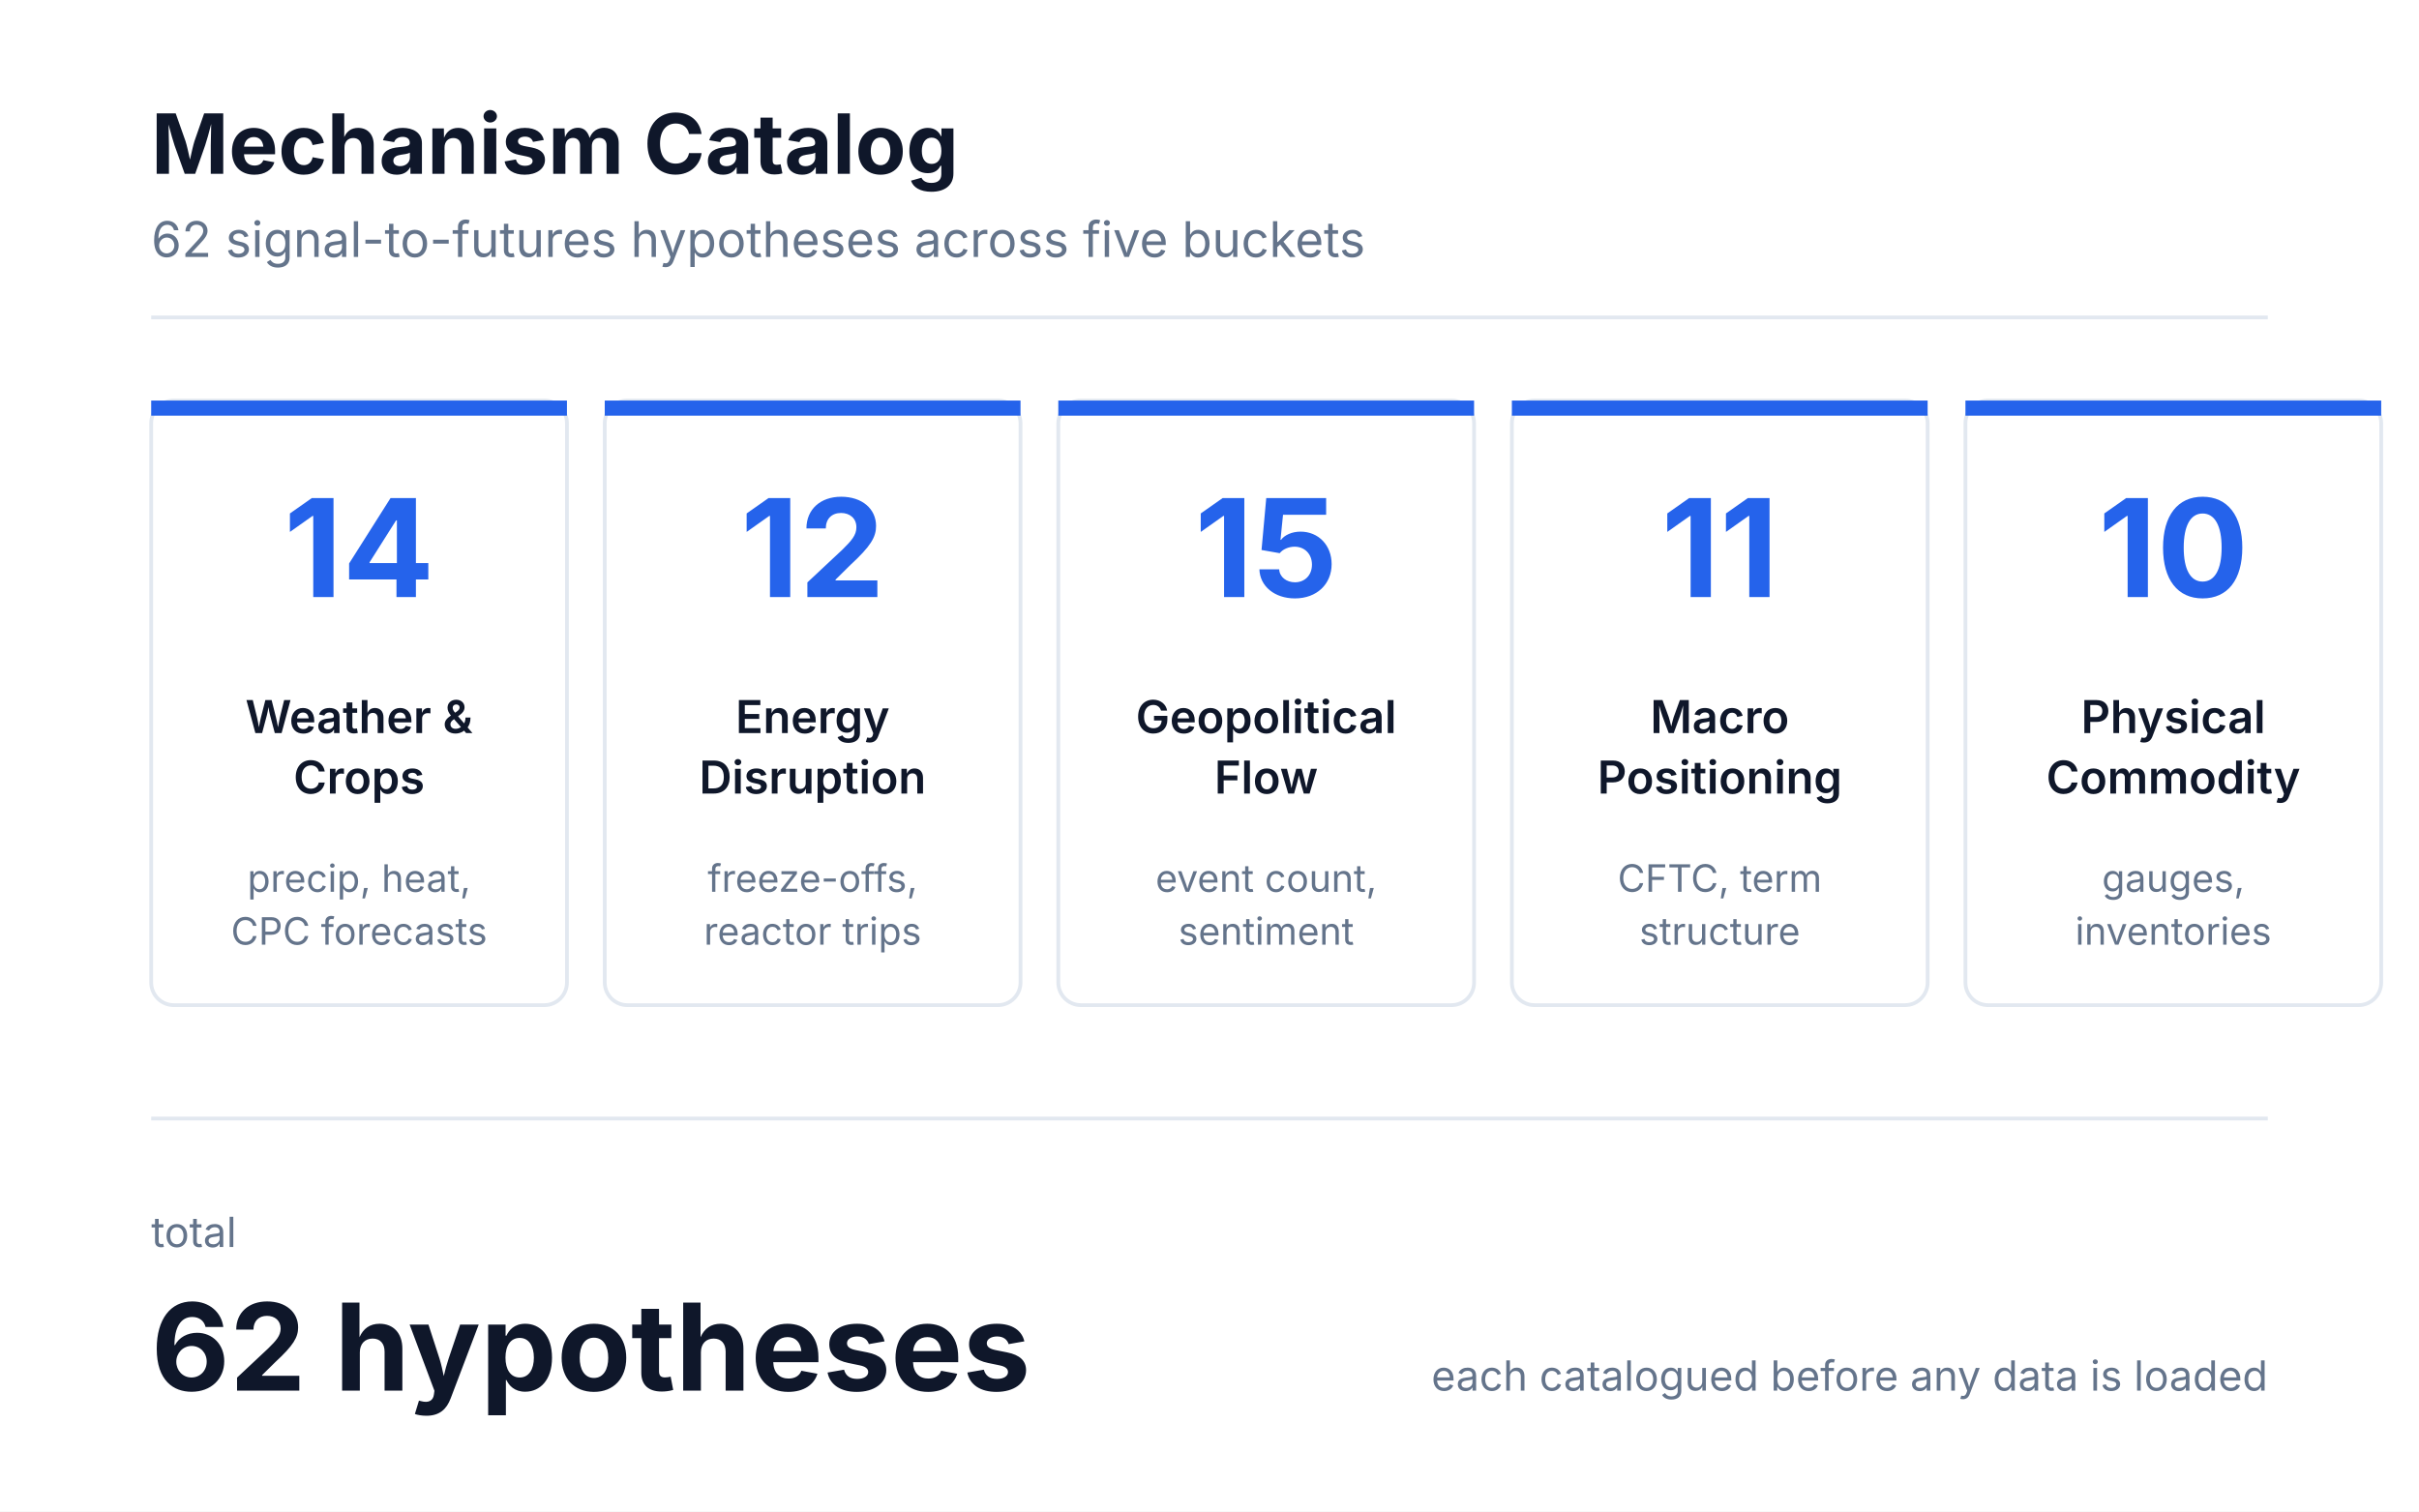
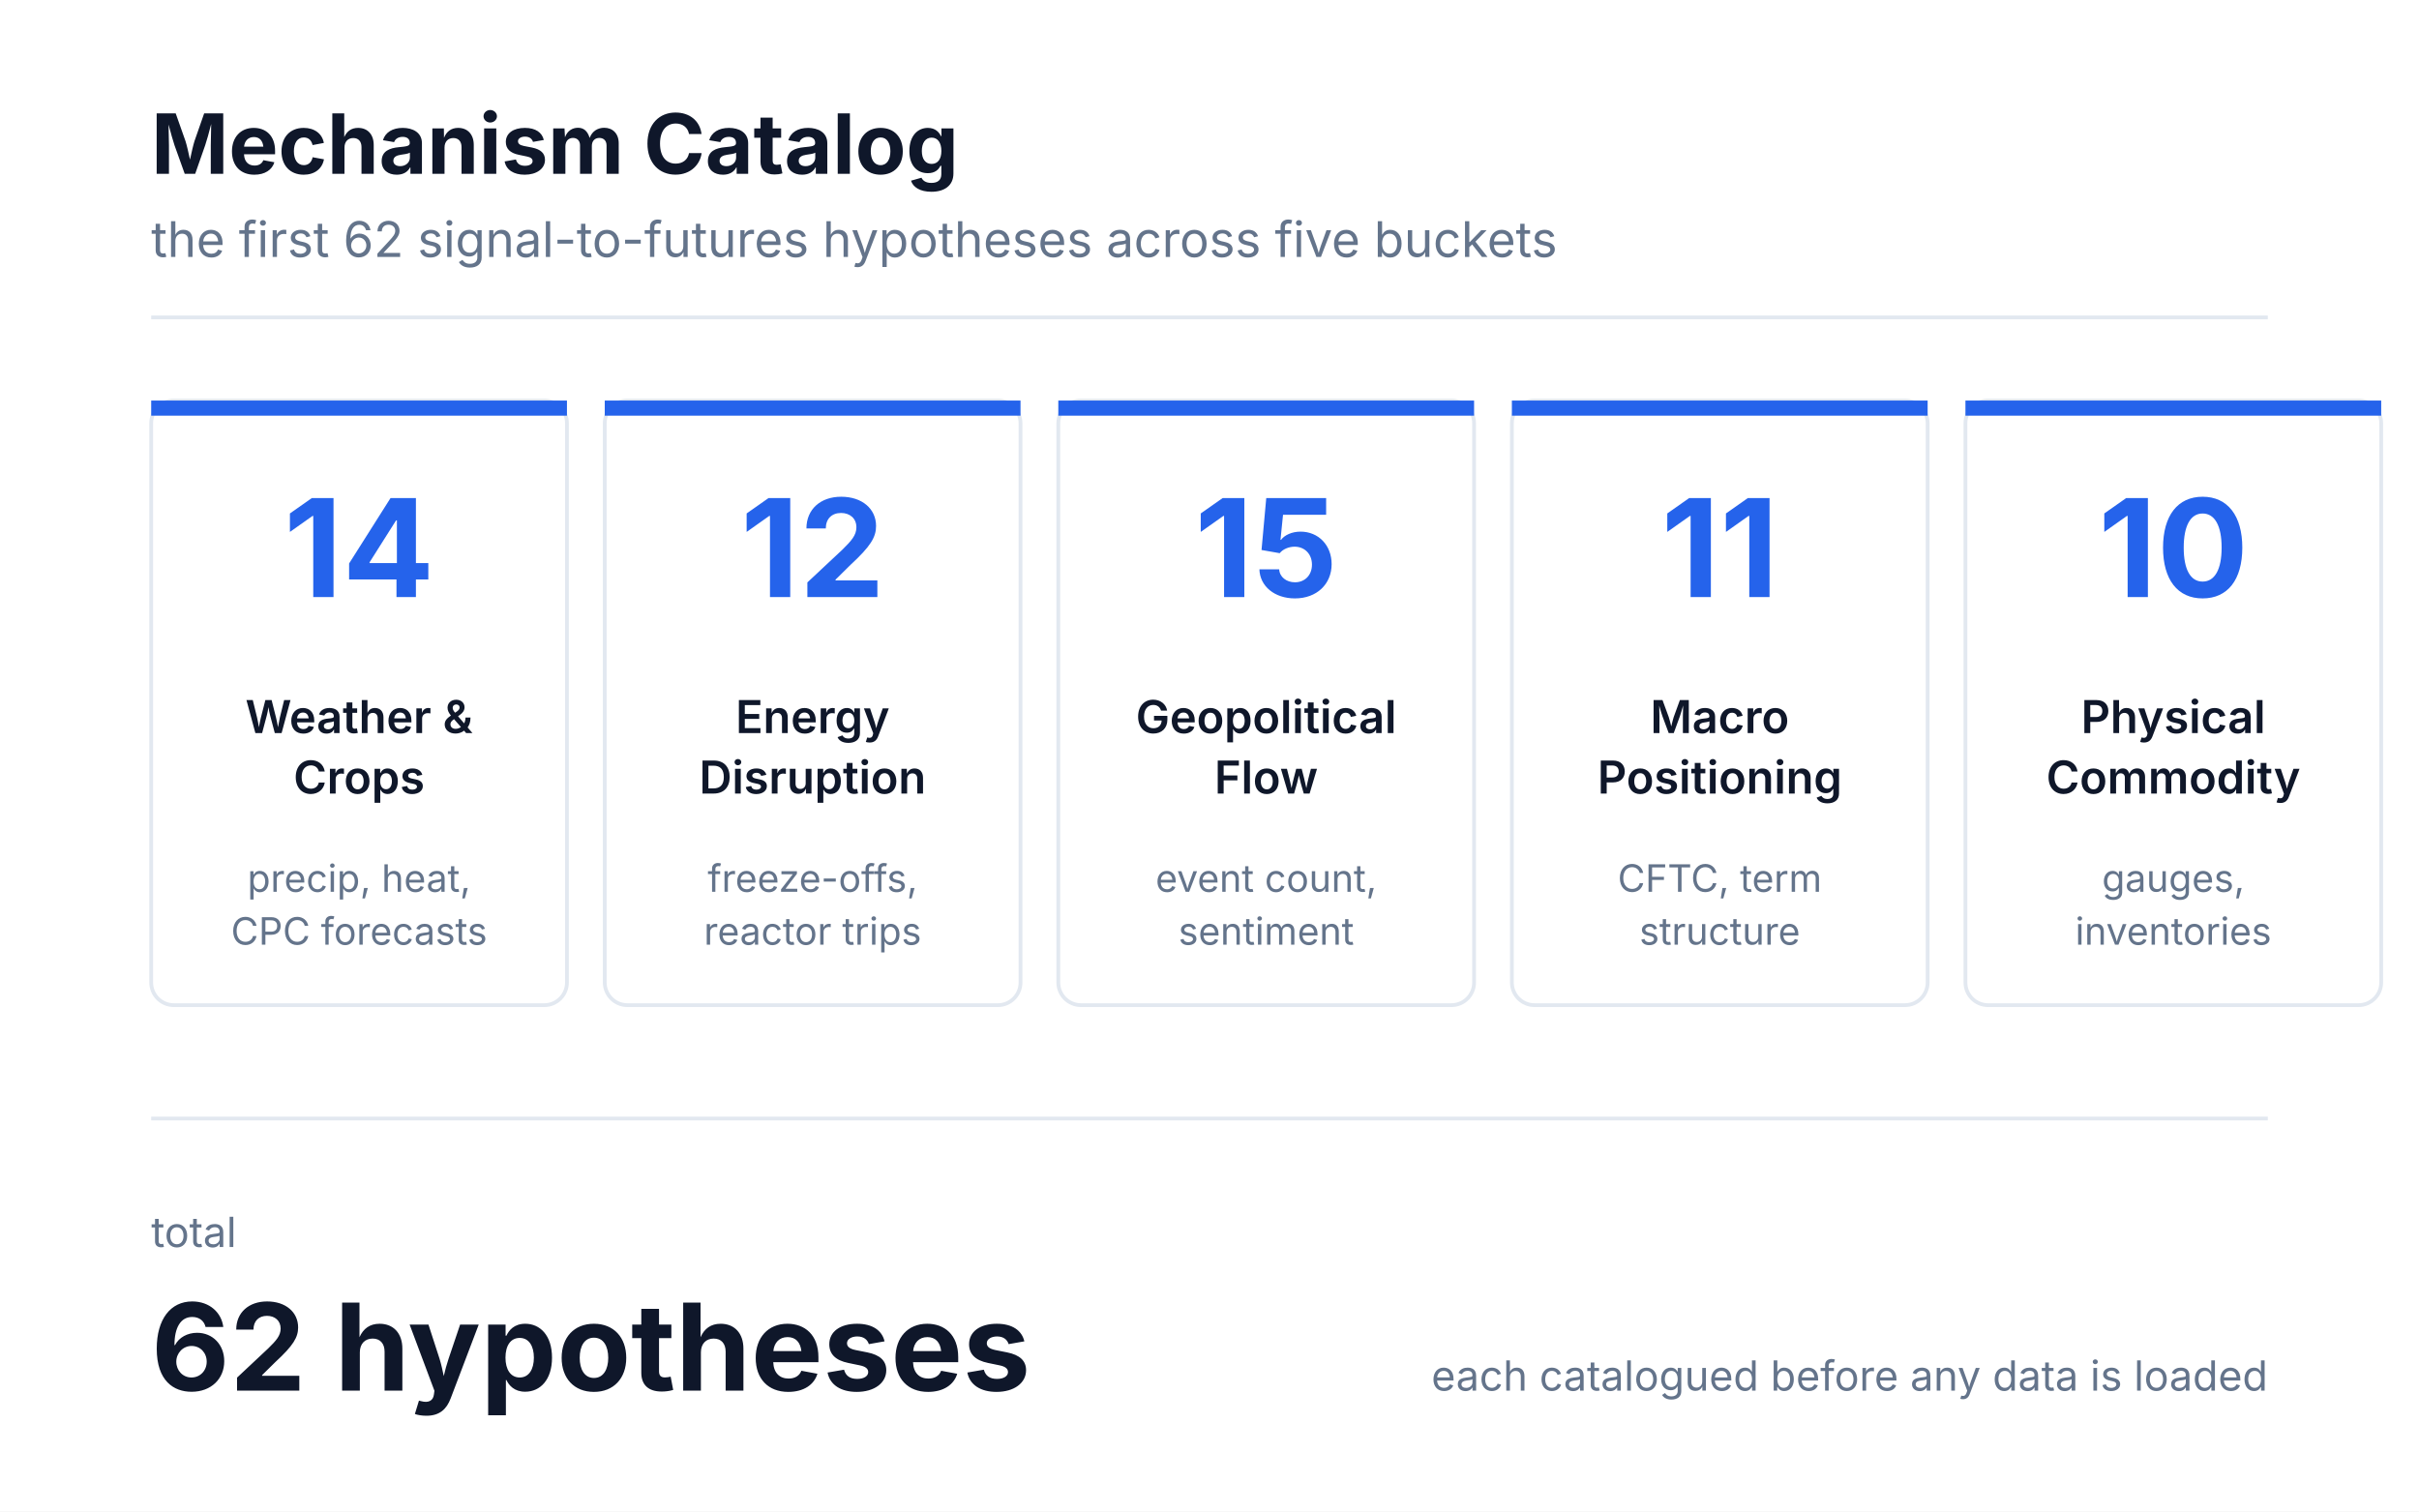
<svg xmlns="http://www.w3.org/2000/svg" width="640" height="400" viewBox="0 0 640 400" font-family="Helvetica Neue, Inter, Arial, sans-serif">
  <rect width="640" height="400" fill="#FFFFFF" />
  <text x="40" y="46" font-size="22" font-weight="700" fill="#0F172A">Mechanism Catalog</text>
-   <text x="40" y="68" font-size="13" fill="#64748B">62 signal-to-futures hypotheses across five buckets</text>
+   <text x="40" y="68" font-size="13" fill="#64748B">the first 62 signal-to-futures hypotheses across five buckets</text>
  <line x1="40" y1="84" x2="600" y2="84" stroke="#E2E8F0" stroke-width="1" />
  <g>
    <rect x="40" y="106" width="110" height="160" rx="6" fill="#FFFFFF" stroke="#E2E8F0" stroke-width="1" />
    <rect x="40" y="106" width="110" height="4" fill="#2563EB" />
    <text x="95" y="158" font-size="36" font-weight="700" fill="#2563EB" text-anchor="middle">14</text>
    <text x="95" y="194" font-size="12" font-weight="600" fill="#0F172A" text-anchor="middle">Weather &amp;</text>
    <text x="95" y="210" font-size="12" font-weight="600" fill="#0F172A" text-anchor="middle">Crops</text>
    <text x="95" y="236" font-size="10" fill="#64748B" text-anchor="middle">precip, heat,</text>
    <text x="95" y="250" font-size="10" fill="#64748B" text-anchor="middle">CPC forecasts</text>
    <rect x="160" y="106" width="110" height="160" rx="6" fill="#FFFFFF" stroke="#E2E8F0" stroke-width="1" />
    <rect x="160" y="106" width="110" height="4" fill="#2563EB" />
    <text x="215" y="158" font-size="36" font-weight="700" fill="#2563EB" text-anchor="middle">12</text>
    <text x="215" y="194" font-size="12" font-weight="600" fill="#0F172A" text-anchor="middle">Energy</text>
    <text x="215" y="210" font-size="12" font-weight="600" fill="#0F172A" text-anchor="middle">Disruption</text>
    <text x="215" y="236" font-size="10" fill="#64748B" text-anchor="middle">freeze-offs,</text>
    <text x="215" y="250" font-size="10" fill="#64748B" text-anchor="middle">reactor trips</text>
    <rect x="280" y="106" width="110" height="160" rx="6" fill="#FFFFFF" stroke="#E2E8F0" stroke-width="1" />
    <rect x="280" y="106" width="110" height="4" fill="#2563EB" />
    <text x="335" y="158" font-size="36" font-weight="700" fill="#2563EB" text-anchor="middle">15</text>
    <text x="335" y="194" font-size="12" font-weight="600" fill="#0F172A" text-anchor="middle">Geopolitical</text>
    <text x="335" y="210" font-size="12" font-weight="600" fill="#0F172A" text-anchor="middle">Flow</text>
    <text x="335" y="236" font-size="10" fill="#64748B" text-anchor="middle">event count,</text>
    <text x="335" y="250" font-size="10" fill="#64748B" text-anchor="middle">sentiment</text>
    <rect x="400" y="106" width="110" height="160" rx="6" fill="#FFFFFF" stroke="#E2E8F0" stroke-width="1" />
    <rect x="400" y="106" width="110" height="4" fill="#2563EB" />
    <text x="455" y="158" font-size="36" font-weight="700" fill="#2563EB" text-anchor="middle">11</text>
    <text x="455" y="194" font-size="12" font-weight="600" fill="#0F172A" text-anchor="middle">Macro</text>
    <text x="455" y="210" font-size="12" font-weight="600" fill="#0F172A" text-anchor="middle">Positioning</text>
    <text x="455" y="236" font-size="10" fill="#64748B" text-anchor="middle">CFTC, term</text>
    <text x="455" y="250" font-size="10" fill="#64748B" text-anchor="middle">structure</text>
    <rect x="520" y="106" width="110" height="160" rx="6" fill="#FFFFFF" stroke="#E2E8F0" stroke-width="1" />
    <rect x="520" y="106" width="110" height="4" fill="#2563EB" />
    <text x="575" y="158" font-size="36" font-weight="700" fill="#2563EB" text-anchor="middle">10</text>
    <text x="575" y="194" font-size="12" font-weight="600" fill="#0F172A" text-anchor="middle">Physical</text>
    <text x="575" y="210" font-size="12" font-weight="600" fill="#0F172A" text-anchor="middle">Commodity</text>
    <text x="575" y="236" font-size="10" fill="#64748B" text-anchor="middle">gauges,</text>
    <text x="575" y="250" font-size="10" fill="#64748B" text-anchor="middle">inventories</text>
  </g>
  <line x1="40" y1="296" x2="600" y2="296" stroke="#E2E8F0" stroke-width="1" />
  <text x="40" y="330" font-size="11" fill="#64748B">total</text>
  <text x="40" y="368" font-size="32" font-weight="700" fill="#0F172A">62 hypotheses</text>
  <text x="600" y="368" font-size="11" fill="#64748B" text-anchor="end">each catalogued before any data is loaded</text>
</svg>
